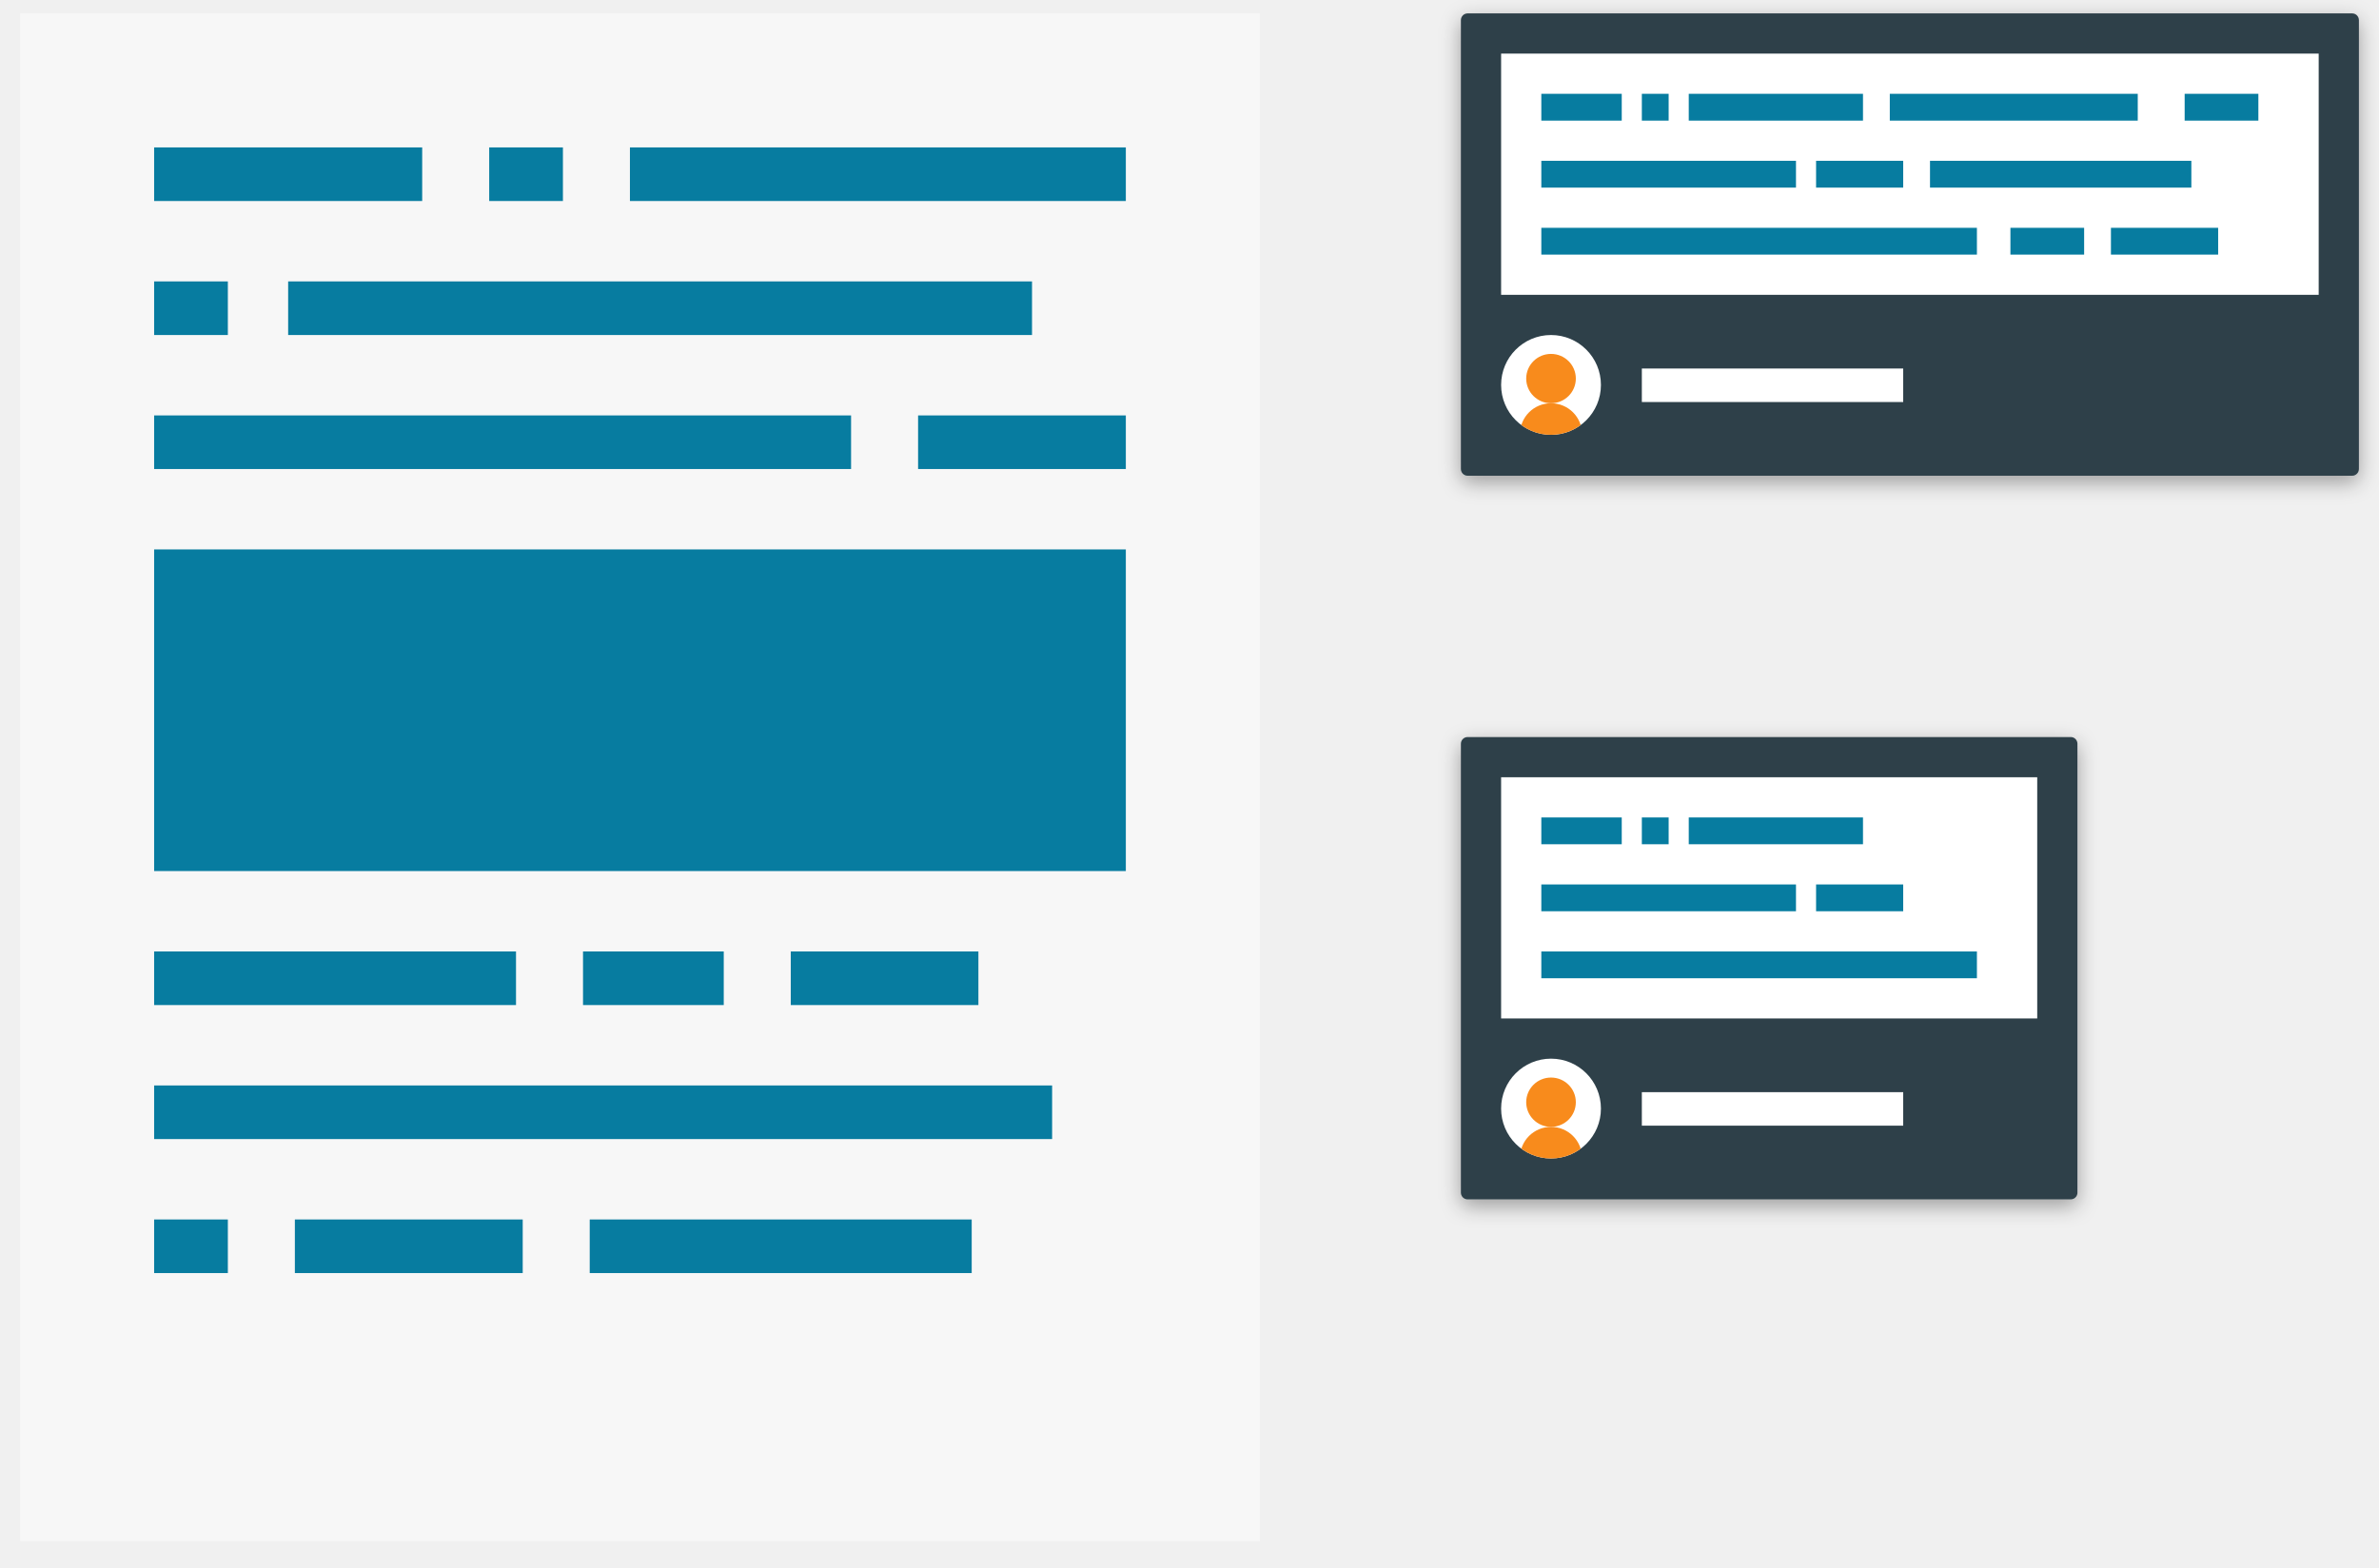
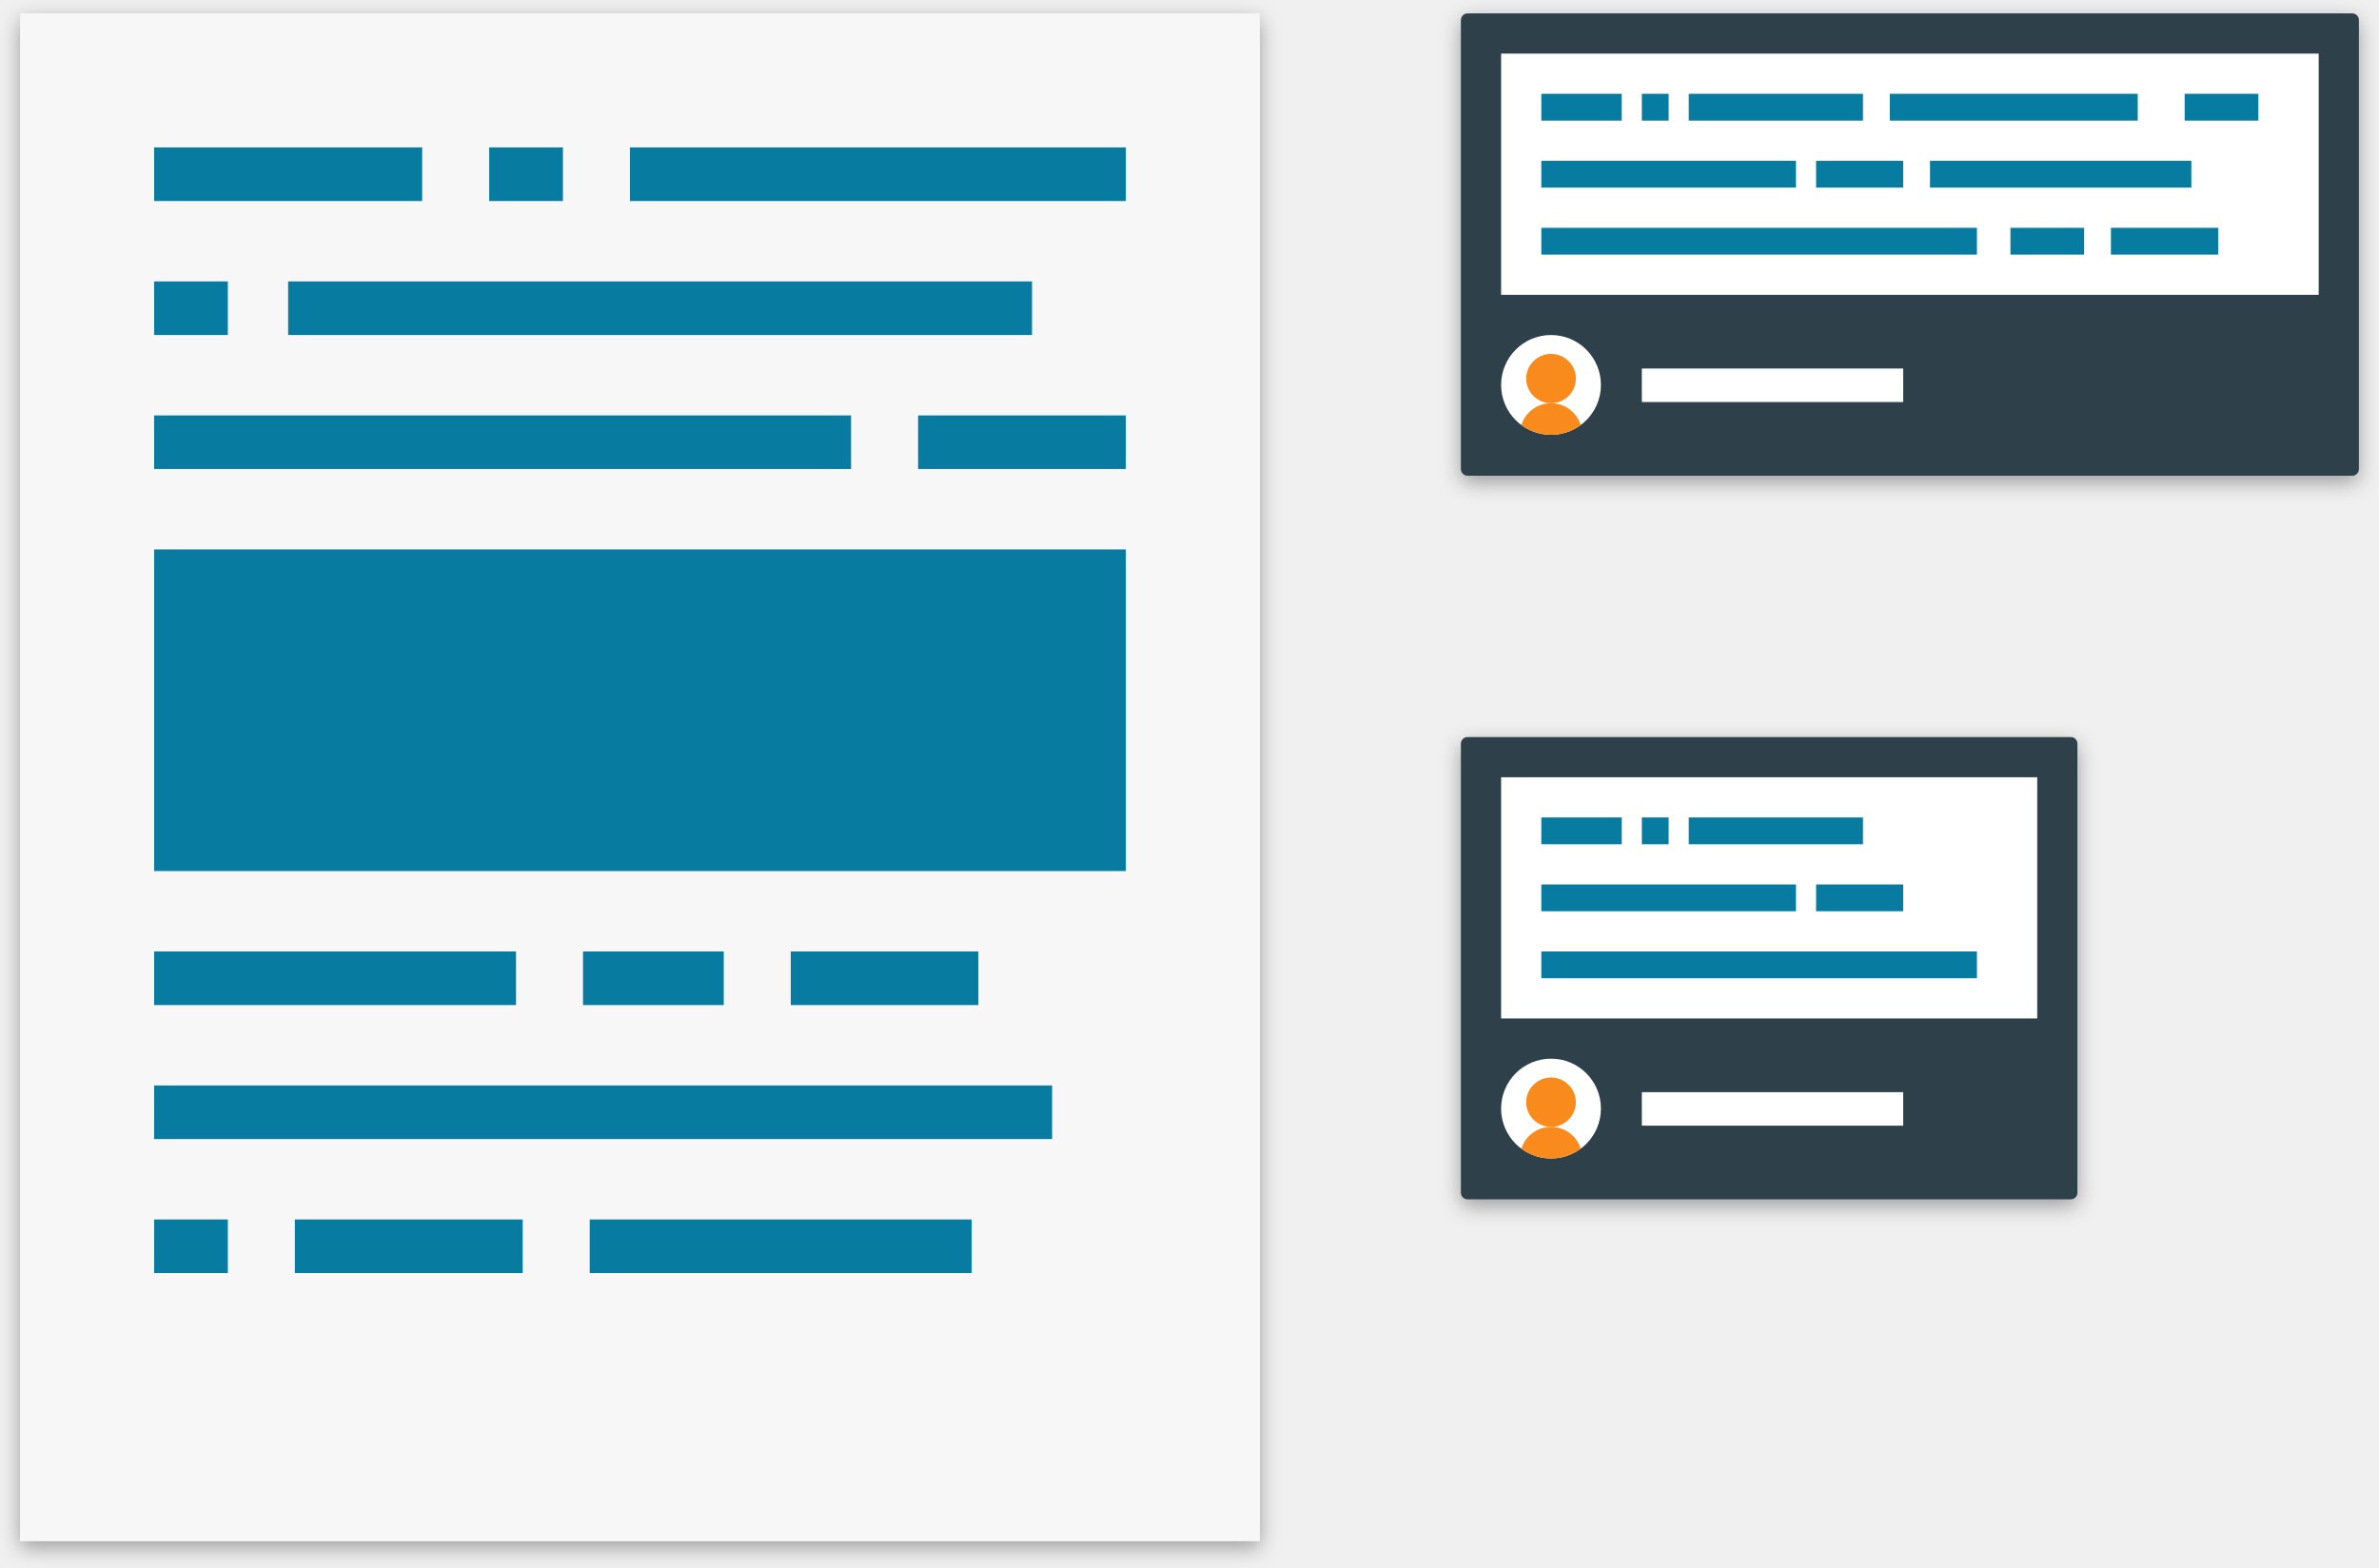
<svg xmlns="http://www.w3.org/2000/svg" xmlns:xlink="http://www.w3.org/1999/xlink" width="355px" height="234px" viewBox="0 0 355 234" version="1.1">
  <defs>
    <filter x="-50%" y="-50%" width="200%" height="200%" filterUnits="objectBoundingBox" id="filter-1">
      <feOffset dx="0" dy="1" in="SourceAlpha" result="shadowOffsetOuter1" />
      <feGaussianBlur stdDeviation="1.5" in="shadowOffsetOuter1" result="shadowBlurOuter1" />
      <feColorMatrix values="0 0 0 0 0   0 0 0 0 0   0 0 0 0 0  0 0 0 0.35 0" in="shadowBlurOuter1" type="matrix" result="shadowMatrixOuter1" />
      <feMerge>
        <feMergeNode in="shadowMatrixOuter1" />
        <feMergeNode in="SourceGraphic" />
      </feMerge>
    </filter>
    <ellipse id="path-2" cx="7.447" cy="7.449" rx="7.447" ry="7.449" />
    <filter x="-50%" y="-50%" width="200%" height="200%" filterUnits="objectBoundingBox" id="filter-4">
      <feOffset dx="0" dy="1" in="SourceAlpha" result="shadowOffsetOuter1" />
      <feGaussianBlur stdDeviation="1.5" in="shadowOffsetOuter1" result="shadowBlurOuter1" />
      <feColorMatrix values="0 0 0 0 0   0 0 0 0 0   0 0 0 0 0  0 0 0 0.35 0" in="shadowBlurOuter1" type="matrix" result="shadowMatrixOuter1" />
      <feMerge>
        <feMergeNode in="shadowMatrixOuter1" />
        <feMergeNode in="SourceGraphic" />
      </feMerge>
    </filter>
    <ellipse id="path-5" cx="7.447" cy="7.449" rx="7.447" ry="7.449" />
+     <filter x="-50%" y="-50%" width="200%" height="200%" filterUnits="objectBoundingBox" id="filter-7">
+       <feOffset dx="0" dy="1" in="SourceAlpha" result="shadowOffsetOuter1" />
+       <feGaussianBlur stdDeviation="1.5" in="shadowOffsetOuter1" result="shadowBlurOuter1" />
+       <feColorMatrix values="0 0 0 0 0   0 0 0 0 0   0 0 0 0 0  0 0 0 0.35 0" in="shadowBlurOuter1" type="matrix" result="shadowMatrixOuter1" />
+       <feMerge>
+         <feMergeNode in="shadowMatrixOuter1" />
+         <feMergeNode in="SourceGraphic" />
+       </feMerge>
+     </filter>
  </defs>
  <g id="animations" stroke="none" stroke-width="1" fill="none" fill-rule="evenodd">
-     <g id="example-pdf" transform="translate(3, 2)">
+     <g id="example-for-pdf" transform="translate(3, 2)">
      <g id="user1-card" transform="translate(215, 0)">
        <rect id="card1" fill="#2F4149" filter="url(#filter-1)" x="0" y="0" width="134" height="69" rx="1" />
        <rect id="input" fill="#FFFFFF" x="6" y="6" width="122" height="36" />
        <g id="user1-avatar" transform="translate(6, 48)">
          <mask id="mask-3" fill="white">
            <use xlink:href="#path-2" />
          </mask>
          <use id="Mask" fill="#FFFFFF" xlink:href="#path-2" />
          <g id="g236" mask="url(#mask-3)" fill="#F88B1C">
            <g transform="translate(2.817748, 2.818589)">
              <path d="M8.332,3.681 C8.332,1.648 6.674,0 4.629,0 C2.584,0 0.926,1.648 0.926,3.681 C0.926,5.714 2.584,7.363 4.629,7.363 C6.674,7.363 8.332,5.714 8.332,3.681" id="Fill-1585" />
              <path d="M4.629,7.363 C2.073,7.363 0,9.424 0,11.965 L0,12.885 L9.258,12.885 L9.258,11.965 C9.258,9.424 7.185,7.363 4.629,7.363" id="Fill-1586" />
            </g>
          </g>
        </g>
        <g id="user1-line3" transform="translate(12, 32)" fill="#077CA0">
          <rect id="Rectangle-262" x="0" y="0" width="65" height="4" />
          <rect id="Rectangle-262" x="70" y="0" width="11" height="4" />
          <rect id="Rectangle-262" x="85" y="0" width="16" height="4" />
        </g>
        <g id="user1-line2" transform="translate(12, 22)" fill="#077CA0">
          <rect id="Rectangle-262" x="58" y="0" width="39" height="4" />
          <rect id="Rectangle-262" x="41" y="0" width="13" height="4" />
          <rect id="Rectangle-262" x="0" y="0" width="38" height="4" />
        </g>
        <g id="user1-line1" transform="translate(12, 12)" fill="#077CA0">
          <rect id="Rectangle-262" x="52" y="0" width="37" height="4" />
          <rect id="Rectangle-262" x="96" y="0" width="11" height="4" />
          <rect id="Rectangle-262" x="22" y="0" width="26" height="4" />
          <rect id="Rectangle-262" x="0" y="0" width="12" height="4" />
          <rect id="Rectangle-262" x="15" y="0" width="4" height="4" />
        </g>
        <rect id="user1-name" fill="#FFFFFF" x="27" y="53" width="39" height="5" />
      </g>
      <g id="user2-card" transform="translate(215, 108)">
        <rect id="card2" fill="#2F4149" filter="url(#filter-4)" x="0" y="0" width="92" height="69" rx="1" />
        <rect id="user2-input" fill="#FFFFFF" x="6" y="6" width="80" height="36" />
        <rect id="user2-line3" fill="#077CA0" x="12" y="32" width="65" height="4" />
        <g id="user2-avatar" transform="translate(6, 48)">
          <mask id="mask-6" fill="white">
            <use xlink:href="#path-5" />
          </mask>
          <use id="Mask" fill="#FFFFFF" xlink:href="#path-5" />
          <g id="g236" mask="url(#mask-6)" fill="#F88B1C">
            <g transform="translate(2.817748, 2.818589)">
              <path d="M8.332,3.681 C8.332,1.648 6.674,0 4.629,0 C2.584,0 0.926,1.648 0.926,3.681 C0.926,5.714 2.584,7.363 4.629,7.363 C6.674,7.363 8.332,5.714 8.332,3.681" id="Fill-1585" />
              <path d="M4.629,7.363 C2.073,7.363 0,9.424 0,11.965 L0,12.885 L9.258,12.885 L9.258,11.965 C9.258,9.424 7.185,7.363 4.629,7.363" id="Fill-1586" />
            </g>
          </g>
        </g>
        <g id="user2-line2" transform="translate(12, 22)" fill="#077CA0">
          <rect id="Rectangle-262" x="41" y="0" width="13" height="4" />
          <rect id="Rectangle-262" x="0" y="0" width="38" height="4" />
        </g>
        <g id="user2-line1" transform="translate(12, 12)" fill="#077CA0">
          <rect id="Rectangle-262" x="22" y="0" width="26" height="4" />
          <rect id="Rectangle-262" x="0" y="0" width="12" height="4" />
          <rect id="Rectangle-262" x="15" y="0" width="4" height="4" />
        </g>
        <rect id="user2-name" fill="#FFFFFF" x="27" y="53" width="39" height="5" />
      </g>
      <g id="pdf">
-         <rect id="Rectangle-276" fill="#F7F7F7" x="0" y="0" width="185" height="228" />
+         <rect id="Rectangle-276" fill="#F7F7F7" filter="url(#filter-7)" x="0" y="0" width="185" height="228" />
        <rect id="Rectangle-275" fill="#077CA0" x="20" y="20" width="40" height="8" />
        <rect id="Rectangle-275" fill="#077CA0" x="70" y="20" width="11" height="8" />
        <rect id="Rectangle-275" fill="#077CA0" x="91" y="20" width="74" height="8" />
        <rect id="Rectangle-275" fill="#077CA0" x="40" y="40" width="111" height="8" />
        <rect id="Rectangle-275" fill="#077CA0" x="20" y="60" width="104" height="8" />
        <rect id="Rectangle-275" fill="#077CA0" x="20" y="40" width="11" height="8" />
        <rect id="Rectangle-275" fill="#077CA0" x="134" y="60" width="31" height="8" />
        <rect id="Rectangle-275" fill="#077CA0" x="20" y="80" width="145" height="48" />
        <rect id="Rectangle-275" fill="#077CA0" x="20" y="140" width="54" height="8" />
        <rect id="Rectangle-275" fill="#077CA0" x="84" y="140" width="21" height="8" />
        <rect id="Rectangle-275" fill="#077CA0" x="115" y="140" width="28" height="8" />
        <rect id="Rectangle-275" fill="#077CA0" x="20" y="160" width="134" height="8" />
        <rect id="Rectangle-275" fill="#077CA0" x="20" y="180" width="11" height="8" />
        <rect id="Rectangle-275" fill="#077CA0" x="41" y="180" width="34" height="8" />
        <rect id="Rectangle-275" fill="#077CA0" x="85" y="180" width="57" height="8" />
      </g>
    </g>
  </g>
</svg>
